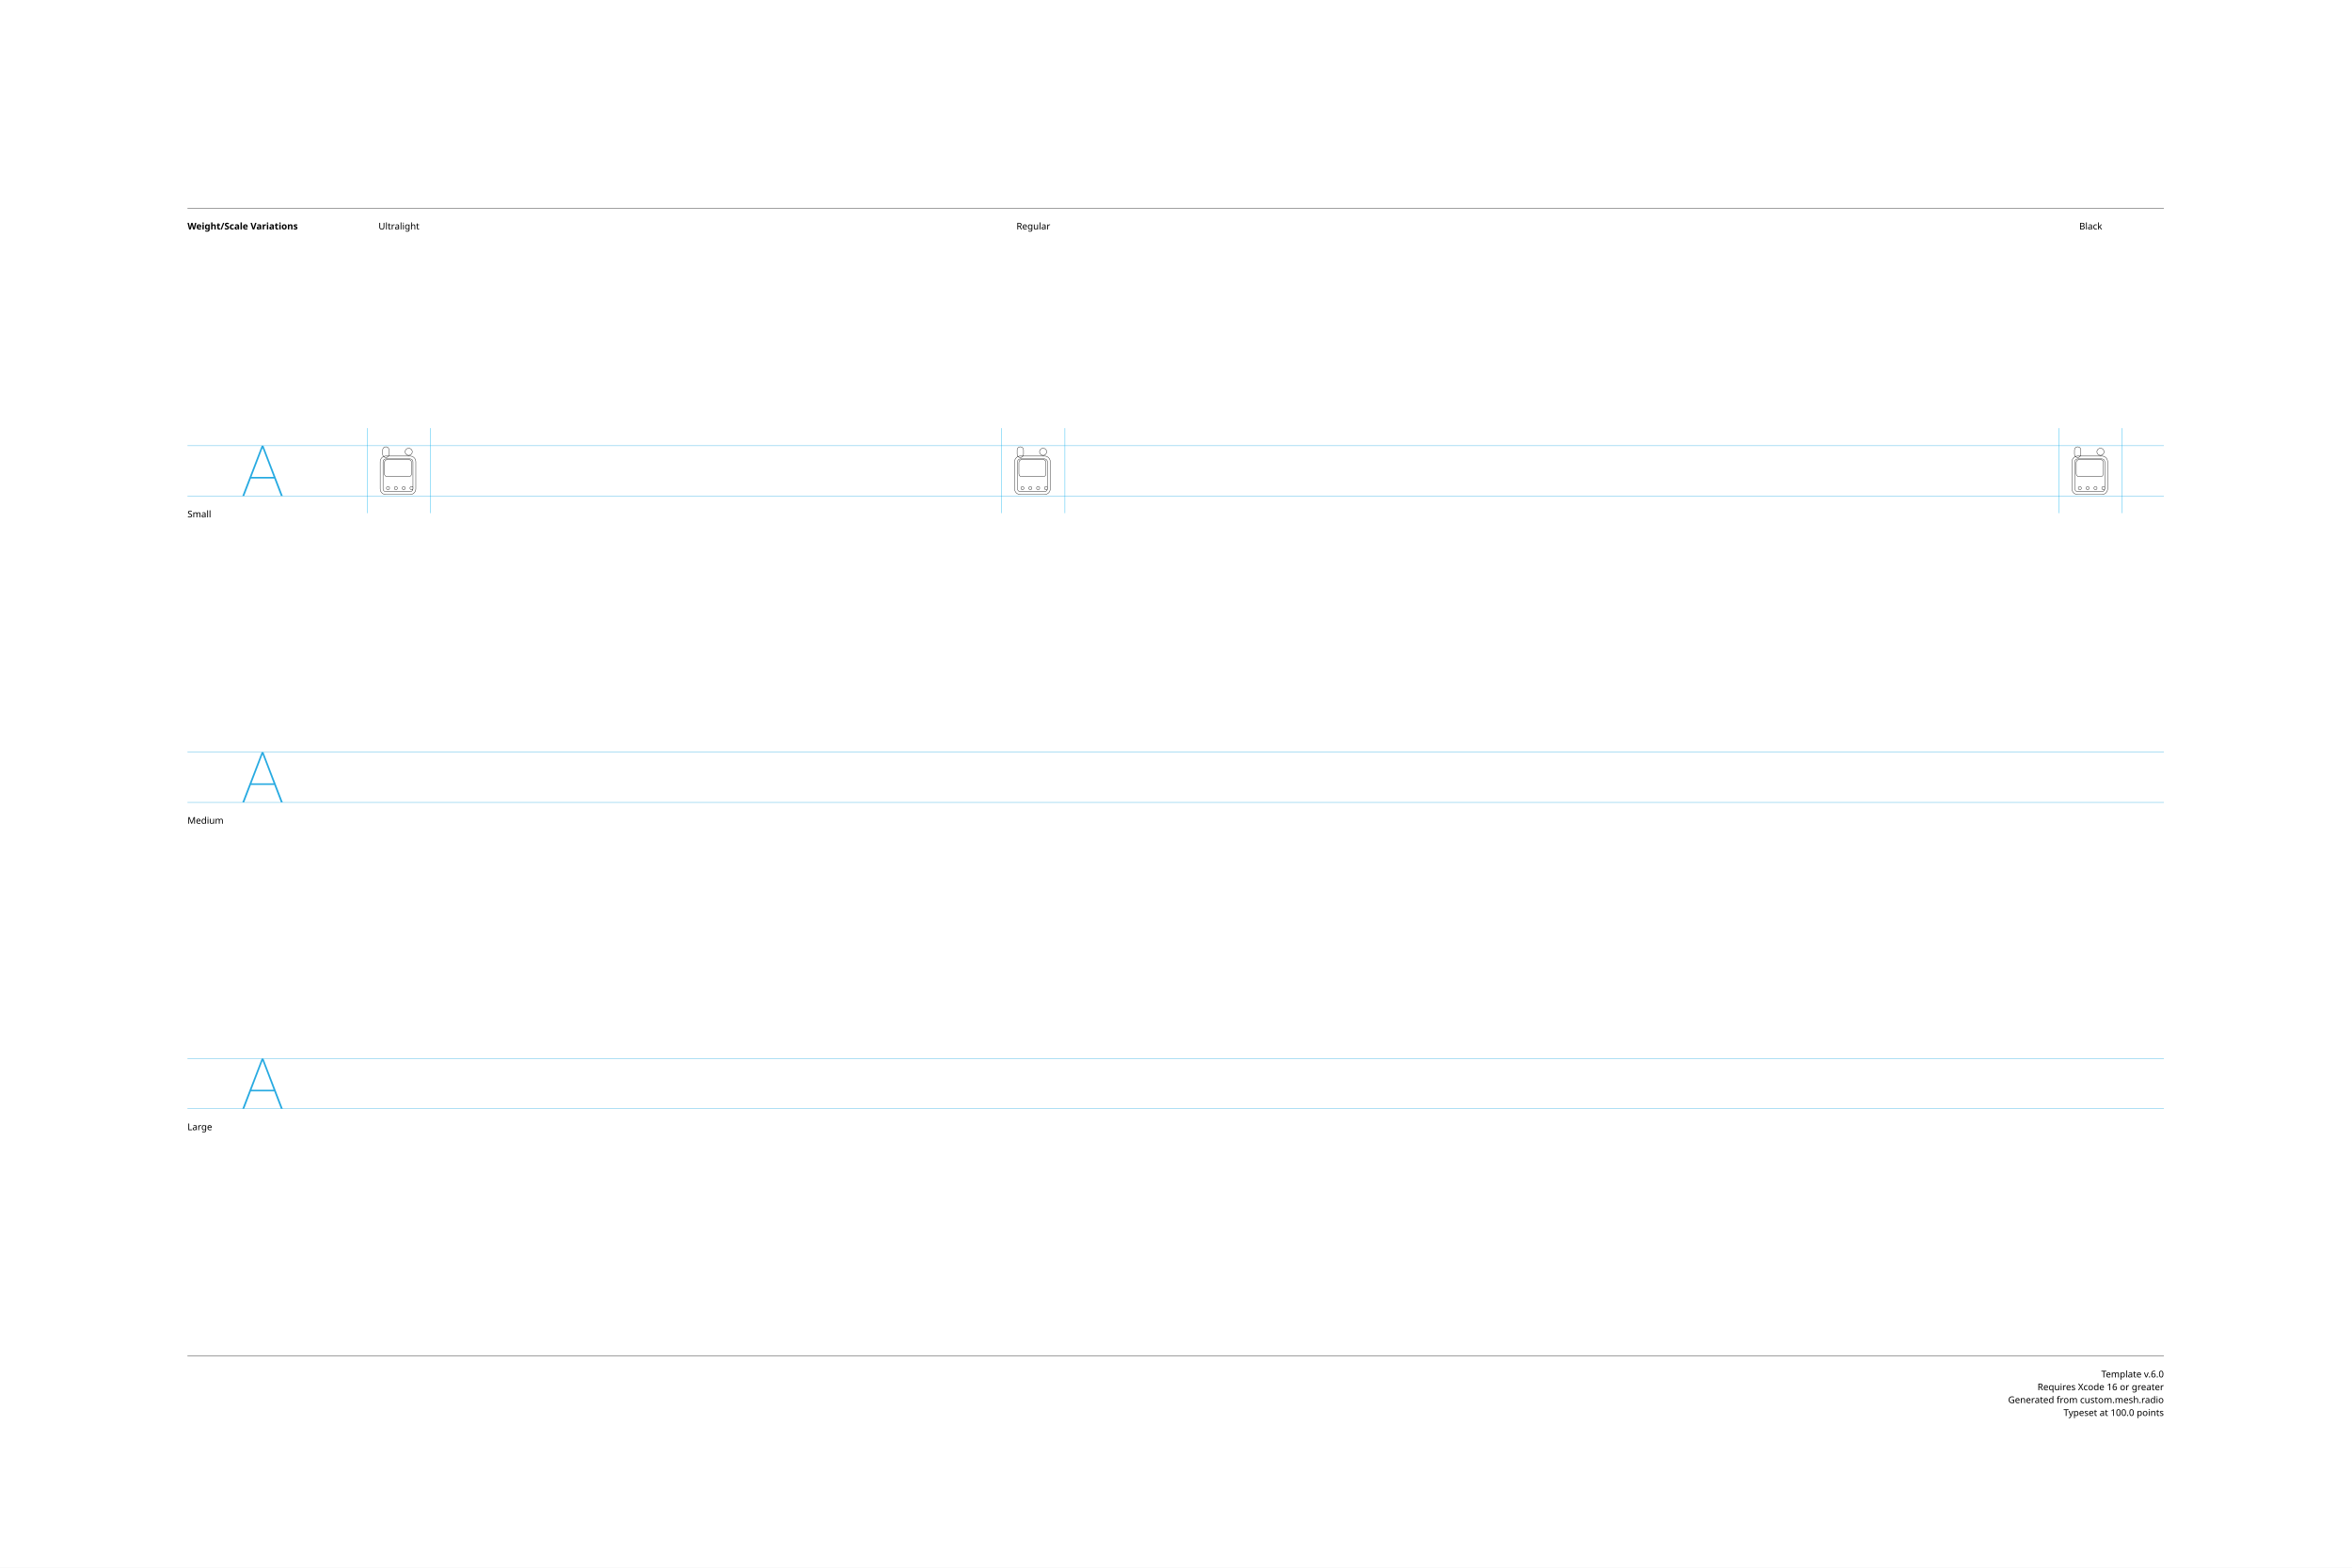
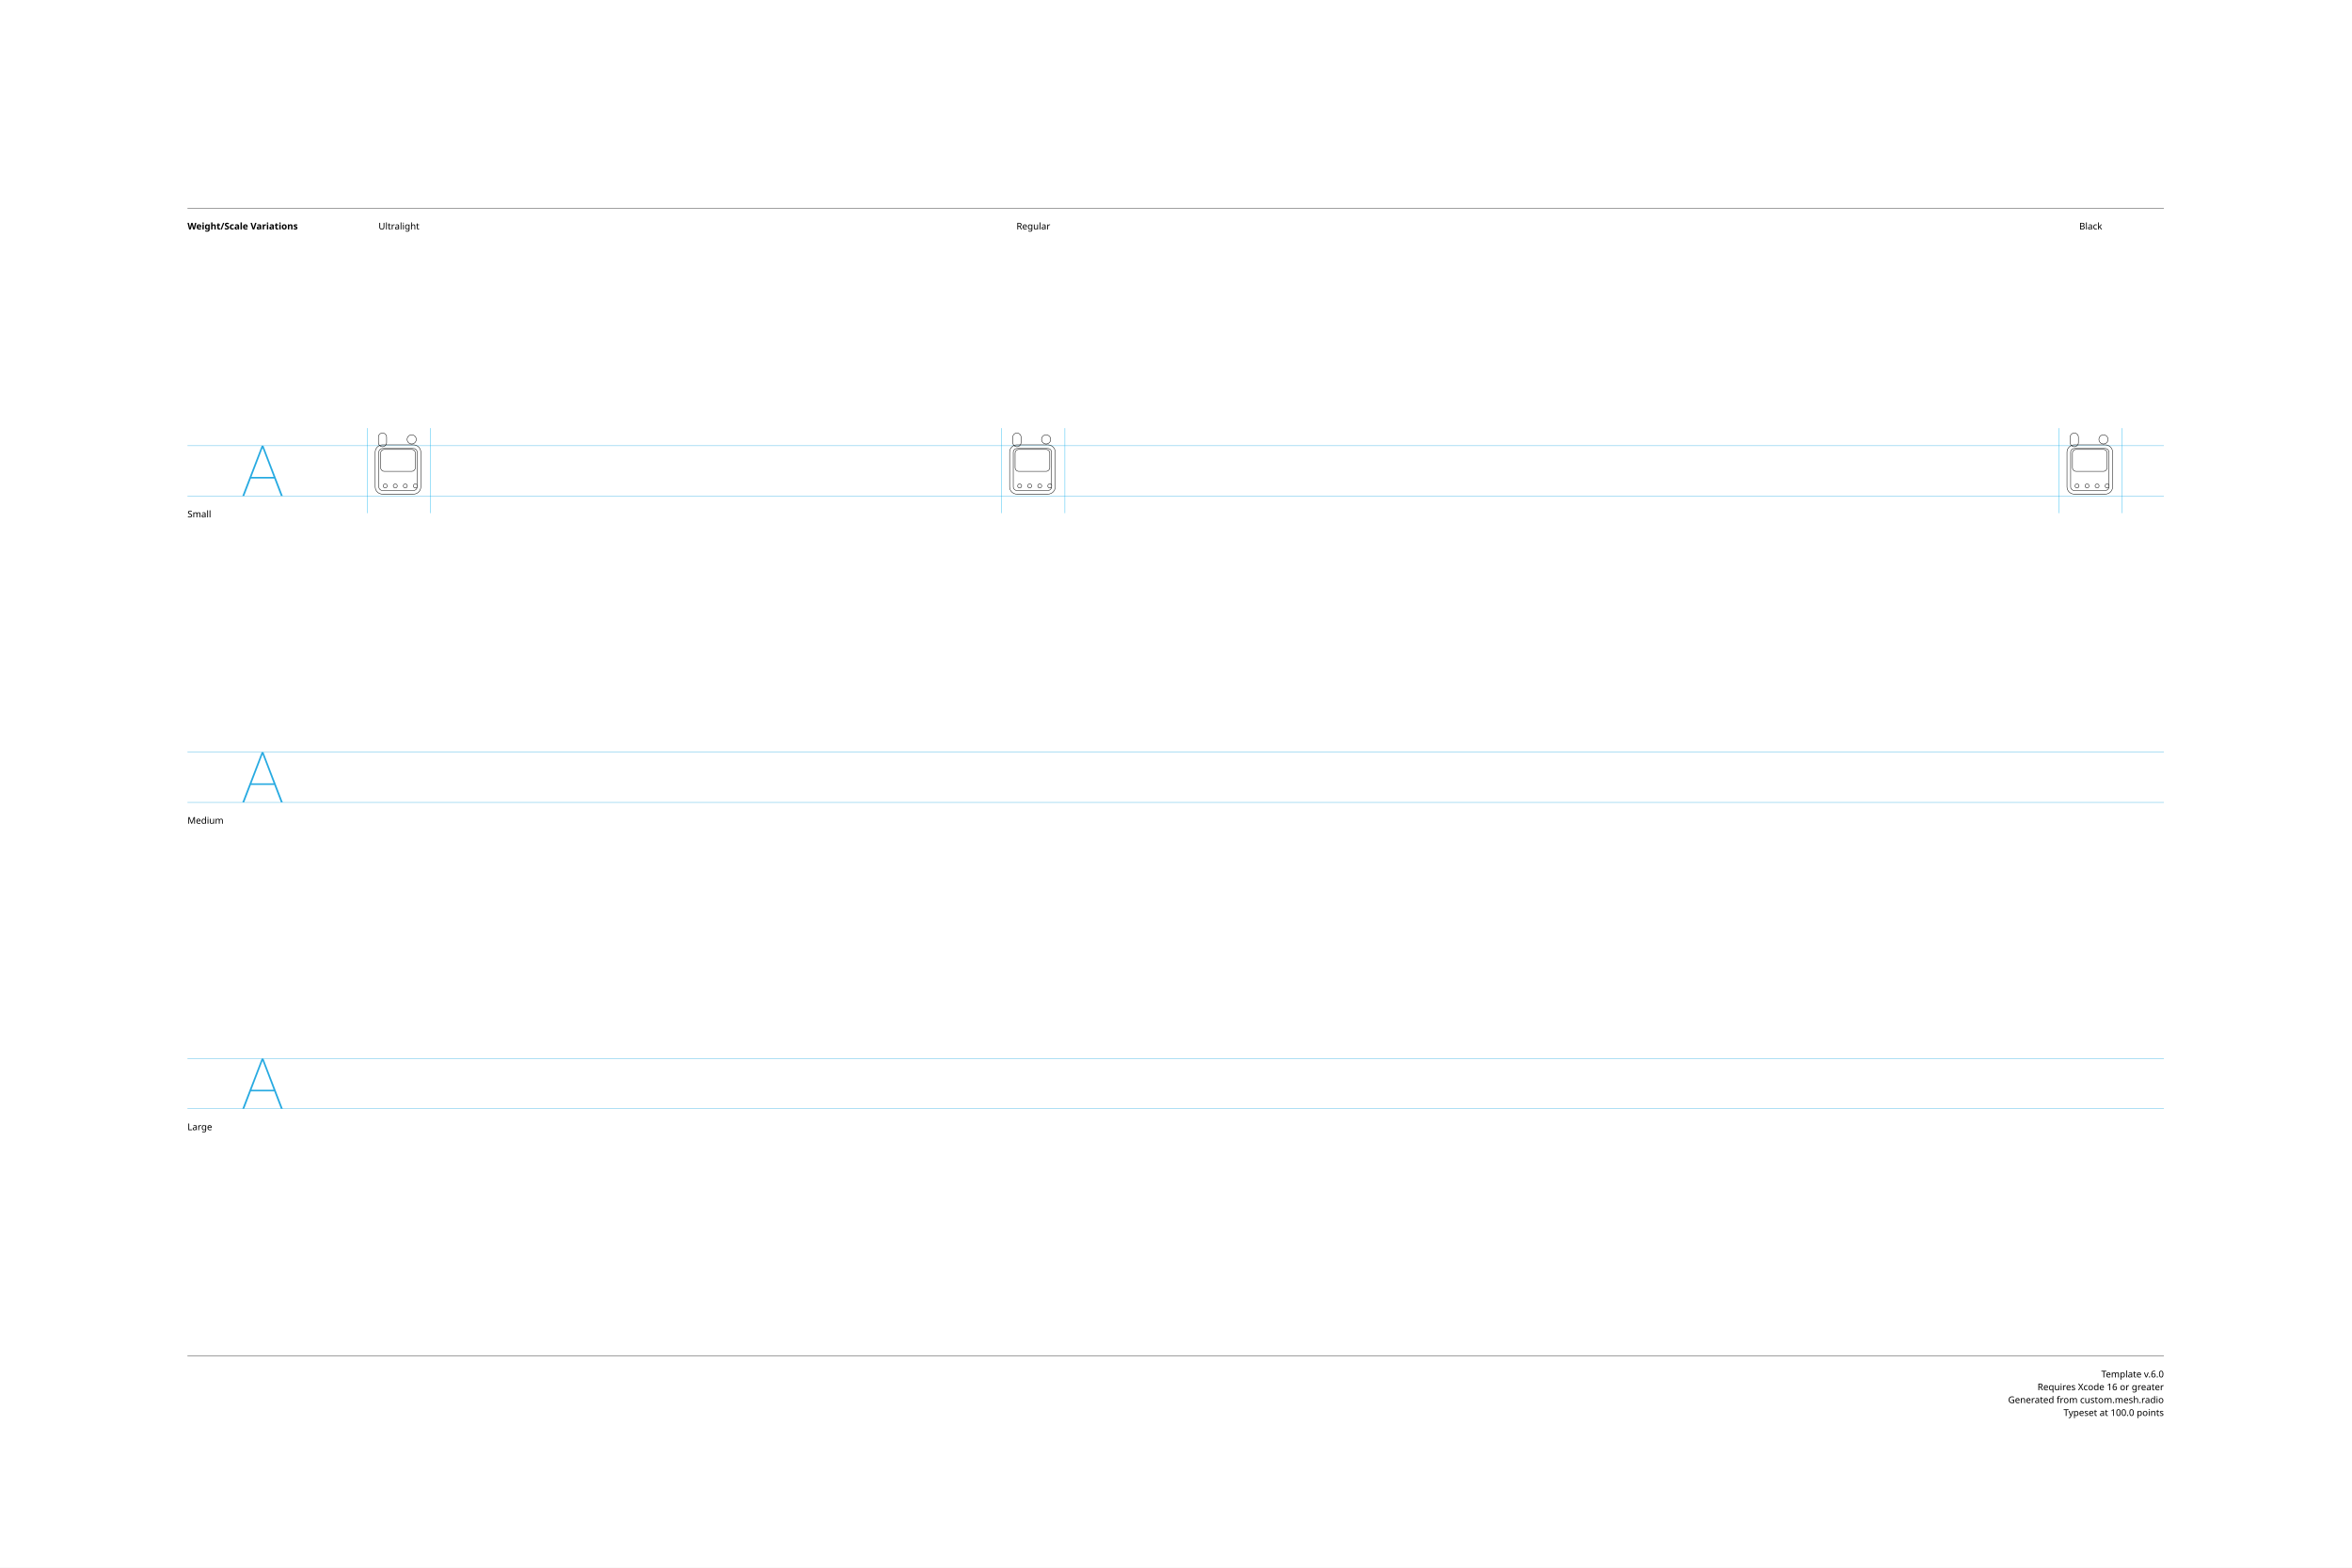
<svg xmlns="http://www.w3.org/2000/svg" version="1.1" viewBox="0 0 3300 2200">
  <style>.monochrome-0 {-sfsymbols-motion-group:0;-sfsymbols-layer-tags:-a1b2c3d4e5f60001}

.multicolor-0:tintColor {-sfsymbols-motion-group:0;-sfsymbols-layer-tags:-a1b2c3d4e5f60001}

.hierarchical-0:primary {-sfsymbols-motion-group:0;-sfsymbols-layer-tags:-a1b2c3d4e5f60001}

.SFSymbolsPreviewWireframe {fill:none;opacity:1.0;stroke:black;stroke-width:0.5}
</style>
  <g id="Notes">
    <rect height="2200" id="artboard" style="fill:white;opacity:1" width="3300" x="0" y="0" />
    <line style="fill:none;stroke:black;opacity:1;stroke-width:0.5;" x1="263" x2="3036" y1="292" y2="292" />
    <text style="stroke:none;fill:black;font-family:sans-serif;font-size:13;font-weight:bold;" transform="matrix(1 0 0 1 263 322)">Weight/Scale Variations</text>
    <text style="stroke:none;fill:black;font-family:sans-serif;font-size:13;text-anchor:middle;" transform="matrix(1 0 0 1 559.711 322)">Ultralight</text>
    <text style="stroke:none;fill:black;font-family:sans-serif;font-size:13;text-anchor:middle;" transform="matrix(1 0 0 1 1449.84 322)">Regular</text>
    <text style="stroke:none;fill:black;font-family:sans-serif;font-size:13;text-anchor:middle;" transform="matrix(1 0 0 1 2933.4 322)">Black</text>
    <line style="fill:none;stroke:black;opacity:1;stroke-width:0.5;" x1="263" x2="3036" y1="1903" y2="1903" />
    <text id="template-version" style="stroke:none;fill:black;font-family:sans-serif;font-size:13;text-anchor:end;" transform="matrix(1 0 0 1 3036 1933)">Template v.6.0</text>
    <text style="stroke:none;fill:black;font-family:sans-serif;font-size:13;text-anchor:end;" transform="matrix(1 0 0 1 3036 1951)">Requires Xcode 16 or greater</text>
    <text id="descriptive-name" style="stroke:none;fill:black;font-family:sans-serif;font-size:13;text-anchor:end;" transform="matrix(1 0 0 1 3036 1969)">Generated from custom.mesh.radio</text>
    <text style="stroke:none;fill:black;font-family:sans-serif;font-size:13;text-anchor:end;" transform="matrix(1 0 0 1 3036 1987)">Typeset at 100.0 points</text>
    <text style="stroke:none;fill:black;font-family:sans-serif;font-size:13;" transform="matrix(1 0 0 1 263 726)">Small</text>
    <text style="stroke:none;fill:black;font-family:sans-serif;font-size:13;" transform="matrix(1 0 0 1 263 1156)">Medium</text>
    <text style="stroke:none;fill:black;font-family:sans-serif;font-size:13;" transform="matrix(1 0 0 1 263 1586)">Large</text>
  </g>
  <g id="Guides">
    <g id="H-reference" style="fill:#27AAE1;stroke:none;" transform="matrix(1 0 0 1 339 696)">
      <path d="M0.994 0L3.638 0L29.328-67.132L30.03-67.132L30.03-70.459L28.123-70.459ZM11.688-24.48L46.981-24.48L46.231-26.729L12.438-26.729ZM55.12 0L57.764 0L30.638-70.459L29.433-70.459L29.433-67.132Z" />
    </g>
    <line id="Baseline-S" style="fill:none;stroke:#27AAE1;opacity:1;stroke-width:0.5;" x1="263" x2="3036" y1="696" y2="696" />
    <line id="Capline-S" style="fill:none;stroke:#27AAE1;opacity:1;stroke-width:0.5;" x1="263" x2="3036" y1="625.541" y2="625.541" />
    <g id="H-reference" style="fill:#27AAE1;stroke:none;" transform="matrix(1 0 0 1 339 1126)">
      <path d="M0.994 0L3.638 0L29.328-67.132L30.03-67.132L30.03-70.459L28.123-70.459ZM11.688-24.48L46.981-24.48L46.231-26.729L12.438-26.729ZM55.12 0L57.764 0L30.638-70.459L29.433-70.459L29.433-67.132Z" />
    </g>
    <line id="Baseline-M" style="fill:none;stroke:#27AAE1;opacity:1;stroke-width:0.5;" x1="263" x2="3036" y1="1126" y2="1126" />
    <line id="Capline-M" style="fill:none;stroke:#27AAE1;opacity:1;stroke-width:0.5;" x1="263" x2="3036" y1="1055.54" y2="1055.54" />
    <g id="H-reference" style="fill:#27AAE1;stroke:none;" transform="matrix(1 0 0 1 339 1556)">
      <path d="M0.994 0L3.638 0L29.328-67.132L30.03-67.132L30.03-70.459L28.123-70.459ZM11.688-24.48L46.981-24.48L46.231-26.729L12.438-26.729ZM55.12 0L57.764 0L30.638-70.459L29.433-70.459L29.433-67.132Z" />
    </g>
    <line id="Baseline-L" style="fill:none;stroke:#27AAE1;opacity:1;stroke-width:0.5;" x1="263" x2="3036" y1="1556" y2="1556" />
    <line id="Capline-L" style="fill:none;stroke:#27AAE1;opacity:1;stroke-width:0.5;" x1="263" x2="3036" y1="1485.54" y2="1485.54" />
    <line id="left-margin-Ultralight-S" style="fill:none;stroke:#00AEEF;stroke-width:0.5;opacity:1.0;" x1="515.423" x2="515.423" y1="600.785" y2="720.121" />
    <line id="right-margin-Ultralight-S" style="fill:none;stroke:#00AEEF;stroke-width:0.5;opacity:1.0;" x1="604" x2="604" y1="600.785" y2="720.121" />
    <line id="left-margin-Regular-S" style="fill:none;stroke:#00AEEF;stroke-width:0.5;opacity:1.0;" x1="1405.56" x2="1405.56" y1="600.785" y2="720.121" />
    <line id="right-margin-Regular-S" style="fill:none;stroke:#00AEEF;stroke-width:0.5;opacity:1.0;" x1="1494.13" x2="1494.13" y1="600.785" y2="720.121" />
    <line id="left-margin-Black-S" style="fill:none;stroke:#00AEEF;stroke-width:0.5;opacity:1.0;" x1="2889.11" x2="2889.11" y1="600.785" y2="720.121" />
    <line id="right-margin-Black-S" style="fill:none;stroke:#00AEEF;stroke-width:0.5;opacity:1.0;" x1="2977.69" x2="2977.69" y1="600.785" y2="720.121" />
  </g>
  <g id="Symbols">
-     <g id="Black-S" transform="matrix(1 0 0 1 2889.11 696)">
+     <g id="Black-S" transform="matrix(1.28 0 0 1.28 2877.07 696)">
      <path class="monochrome-0 multicolor-0:tintColor hierarchical-0:primary SFSymbolsPreviewWireframe" fill-rule="nonzero" d="M26.00 -56.00L60.00 -56.00A8.00 8.00 0 0 1 68.00 -48.00L68.00 -10.00A8.00 8.00 0 0 1 60.00 -2.00L26.00 -2.00A8.00 8.00 0 0 1 18.00 -10.00L18.00 -48.00A8.00 8.00 0 0 1 26.00 -56.00ZM26.00 -52.00A4.00 4.00 0 0 0 22.00 -48.00L22.00 -10.00A4.00 4.00 0 0 0 26.00 -6.00L60.00 -6.00A4.00 4.00 0 0 0 64.00 -10.00L64.00 -48.00A4.00 4.00 0 0 0 60.00 -52.00ZM28.00 -51.00L58.00 -51.00A4.00 4.00 0 0 1 62.00 -47.00L62.00 -31.00A4.00 4.00 0 0 1 58.00 -27.00L28.00 -27.00A4.00 4.00 0 0 1 24.00 -31.00L24.00 -47.00A4.00 4.00 0 0 1 28.00 -51.00ZM26.80 -11.00A2.20 2.20 0 1 0 31.20 -11.00A2.20 2.20 0 1 0 26.80 -11.00ZM37.80 -11.00A2.20 2.20 0 1 0 42.20 -11.00A2.20 2.20 0 1 0 37.80 -11.00ZM48.80 -11.00A2.20 2.20 0 1 0 53.20 -11.00A2.20 2.20 0 1 0 48.80 -11.00ZM59.80 -11.00A2.20 2.20 0 1 0 64.20 -11.00A2.20 2.20 0 1 0 59.80 -11.00ZM26.00 -69.00L26.00 -69.00A4.50 4.50 0 0 1 30.50 -64.50L30.50 -58.50A4.50 4.50 0 0 1 26.00 -54.00L26.00 -54.00A4.50 4.50 0 0 1 21.50 -58.50L21.50 -64.50A4.50 4.50 0 0 1 26.00 -69.00ZM53.00 -62.00A5.00 5.00 0 1 0 63.00 -62.00A5.00 5.00 0 1 0 53.00 -62.00Z" />
    </g>
-     <g id="Regular-S" transform="matrix(1 0 0 1 1405.56 696)">
+     <g id="Regular-S" transform="matrix(1.28 0 0 1.28 1393.52 696)">
      <path class="monochrome-0 multicolor-0:tintColor hierarchical-0:primary SFSymbolsPreviewWireframe" fill-rule="nonzero" d="M26.00 -56.00L60.00 -56.00A8.00 8.00 0 0 1 68.00 -48.00L68.00 -10.00A8.00 8.00 0 0 1 60.00 -2.00L26.00 -2.00A8.00 8.00 0 0 1 18.00 -10.00L18.00 -48.00A8.00 8.00 0 0 1 26.00 -56.00ZM26.00 -52.00A4.00 4.00 0 0 0 22.00 -48.00L22.00 -10.00A4.00 4.00 0 0 0 26.00 -6.00L60.00 -6.00A4.00 4.00 0 0 0 64.00 -10.00L64.00 -48.00A4.00 4.00 0 0 0 60.00 -52.00ZM28.00 -51.00L58.00 -51.00A4.00 4.00 0 0 1 62.00 -47.00L62.00 -31.00A4.00 4.00 0 0 1 58.00 -27.00L28.00 -27.00A4.00 4.00 0 0 1 24.00 -31.00L24.00 -47.00A4.00 4.00 0 0 1 28.00 -51.00ZM26.80 -11.00A2.20 2.20 0 1 0 31.20 -11.00A2.20 2.20 0 1 0 26.80 -11.00ZM37.80 -11.00A2.20 2.20 0 1 0 42.20 -11.00A2.20 2.20 0 1 0 37.80 -11.00ZM48.80 -11.00A2.20 2.20 0 1 0 53.20 -11.00A2.20 2.20 0 1 0 48.80 -11.00ZM59.80 -11.00A2.20 2.20 0 1 0 64.20 -11.00A2.20 2.20 0 1 0 59.80 -11.00ZM26.00 -69.00L26.00 -69.00A4.50 4.50 0 0 1 30.50 -64.50L30.50 -58.50A4.50 4.50 0 0 1 26.00 -54.00L26.00 -54.00A4.50 4.50 0 0 1 21.50 -58.50L21.50 -64.50A4.50 4.50 0 0 1 26.00 -69.00ZM53.00 -62.00A5.00 5.00 0 1 0 63.00 -62.00A5.00 5.00 0 1 0 53.00 -62.00Z" />
    </g>
-     <g id="Ultralight-S" transform="matrix(1 0 0 1 515.423 696)">
+     <g id="Ultralight-S" transform="matrix(1.28 0 0 1.28 503.383 696)">
      <path class="monochrome-0 multicolor-0:tintColor hierarchical-0:primary SFSymbolsPreviewWireframe" fill-rule="nonzero" d="M26.00 -56.00L60.00 -56.00A8.00 8.00 0 0 1 68.00 -48.00L68.00 -10.00A8.00 8.00 0 0 1 60.00 -2.00L26.00 -2.00A8.00 8.00 0 0 1 18.00 -10.00L18.00 -48.00A8.00 8.00 0 0 1 26.00 -56.00ZM26.00 -52.00A4.00 4.00 0 0 0 22.00 -48.00L22.00 -10.00A4.00 4.00 0 0 0 26.00 -6.00L60.00 -6.00A4.00 4.00 0 0 0 64.00 -10.00L64.00 -48.00A4.00 4.00 0 0 0 60.00 -52.00ZM28.00 -51.00L58.00 -51.00A4.00 4.00 0 0 1 62.00 -47.00L62.00 -31.00A4.00 4.00 0 0 1 58.00 -27.00L28.00 -27.00A4.00 4.00 0 0 1 24.00 -31.00L24.00 -47.00A4.00 4.00 0 0 1 28.00 -51.00ZM26.80 -11.00A2.20 2.20 0 1 0 31.20 -11.00A2.20 2.20 0 1 0 26.80 -11.00ZM37.80 -11.00A2.20 2.20 0 1 0 42.20 -11.00A2.20 2.20 0 1 0 37.80 -11.00ZM48.80 -11.00A2.20 2.20 0 1 0 53.20 -11.00A2.20 2.20 0 1 0 48.80 -11.00ZM59.80 -11.00A2.20 2.20 0 1 0 64.20 -11.00A2.20 2.20 0 1 0 59.80 -11.00ZM26.00 -69.00L26.00 -69.00A4.50 4.50 0 0 1 30.50 -64.50L30.50 -58.50A4.50 4.50 0 0 1 26.00 -54.00L26.00 -54.00A4.50 4.50 0 0 1 21.50 -58.50L21.50 -64.50A4.50 4.50 0 0 1 26.00 -69.00ZM53.00 -62.00A5.00 5.00 0 1 0 63.00 -62.00A5.00 5.00 0 1 0 53.00 -62.00Z" />
    </g>
  </g>
</svg>
